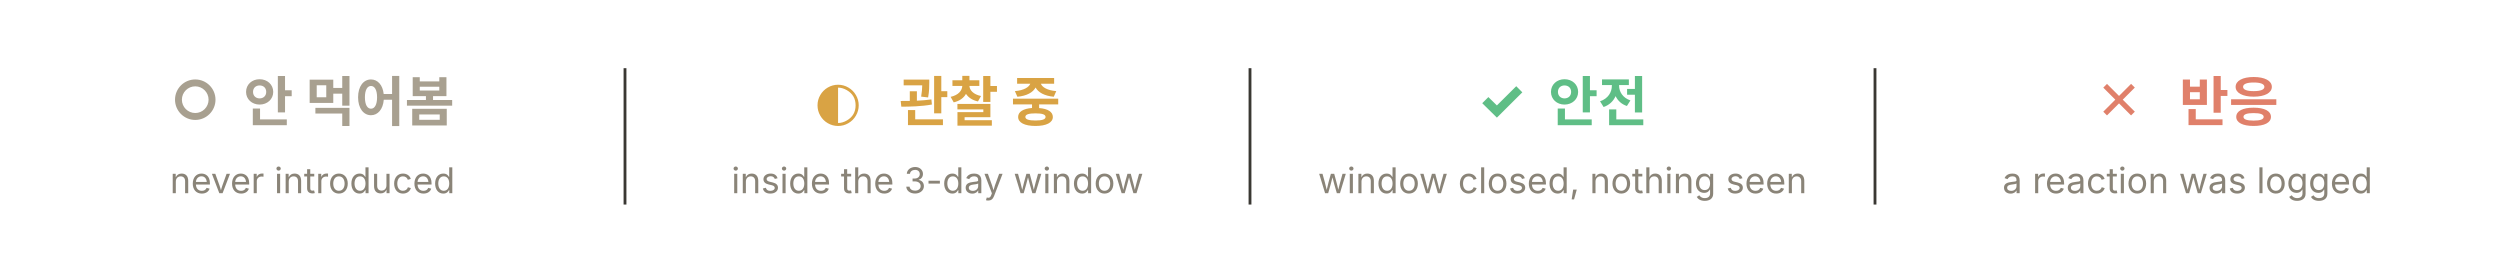
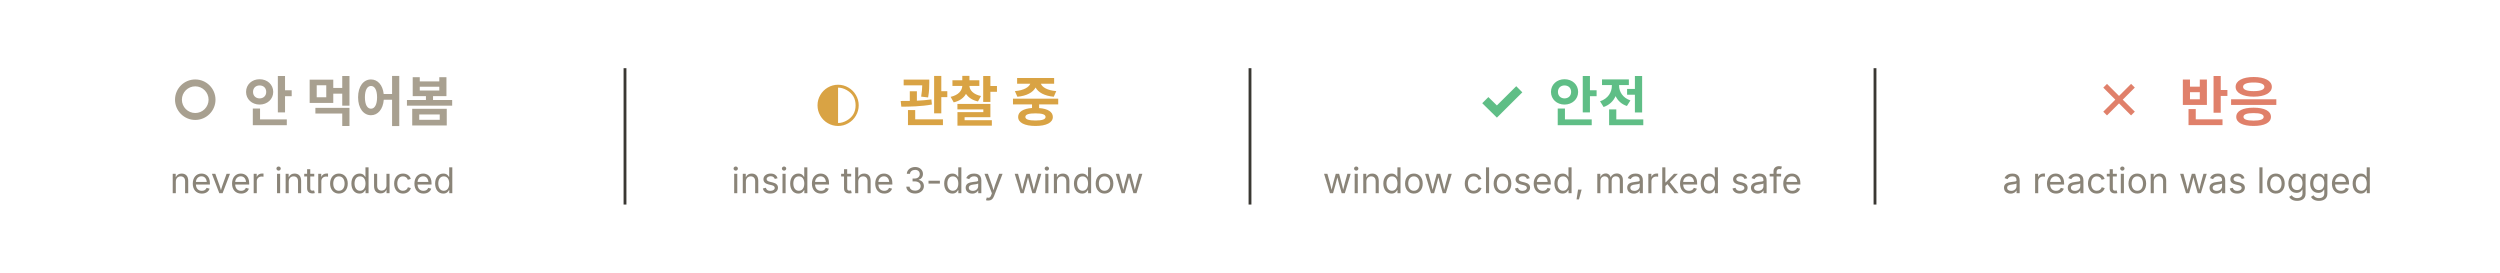
<svg xmlns="http://www.w3.org/2000/svg" width="880" height="96" viewBox="0 0 880 96" role="img" aria-label="네 가지 상태 — 안 먹어봄, 관찰 중, 안전, 반응">
  <g font-family="-apple-system, 'Apple SD Gothic Neo', 'Malgun Gothic', 'Noto Sans KR', sans-serif" text-anchor="middle">
    <text x="110" y="42" font-size="19" font-weight="800" fill="#A8A090">○  안 먹어봄</text>
    <text x="110" y="68" font-size="12.5" fill="#8A8478">never introduced</text>
    <text x="330" y="42" font-size="19" font-weight="800" fill="#D9A344">◐  관찰 중</text>
    <text x="330" y="68" font-size="12.5" fill="#8A8478">inside the 3-day window</text>
    <text x="550" y="42" font-size="19" font-weight="800" fill="#5FBE86">✓  안전</text>
-     <text x="550" y="68" font-size="12.5" fill="#8A8478">window closed, nothing seen</text>
+     <text x="550" y="68" font-size="12.5" fill="#8A8478">window closed, marked safe</text>
    <text x="770" y="42" font-size="19" font-weight="800" fill="#E0806A">✕  반응</text>
    <text x="770" y="68" font-size="12.5" fill="#8A8478">a reaction was logged</text>
  </g>
  <path d="M220 24V72M440 24V72M660 24V72" stroke="#3A3833" stroke-width="1" />
</svg>
